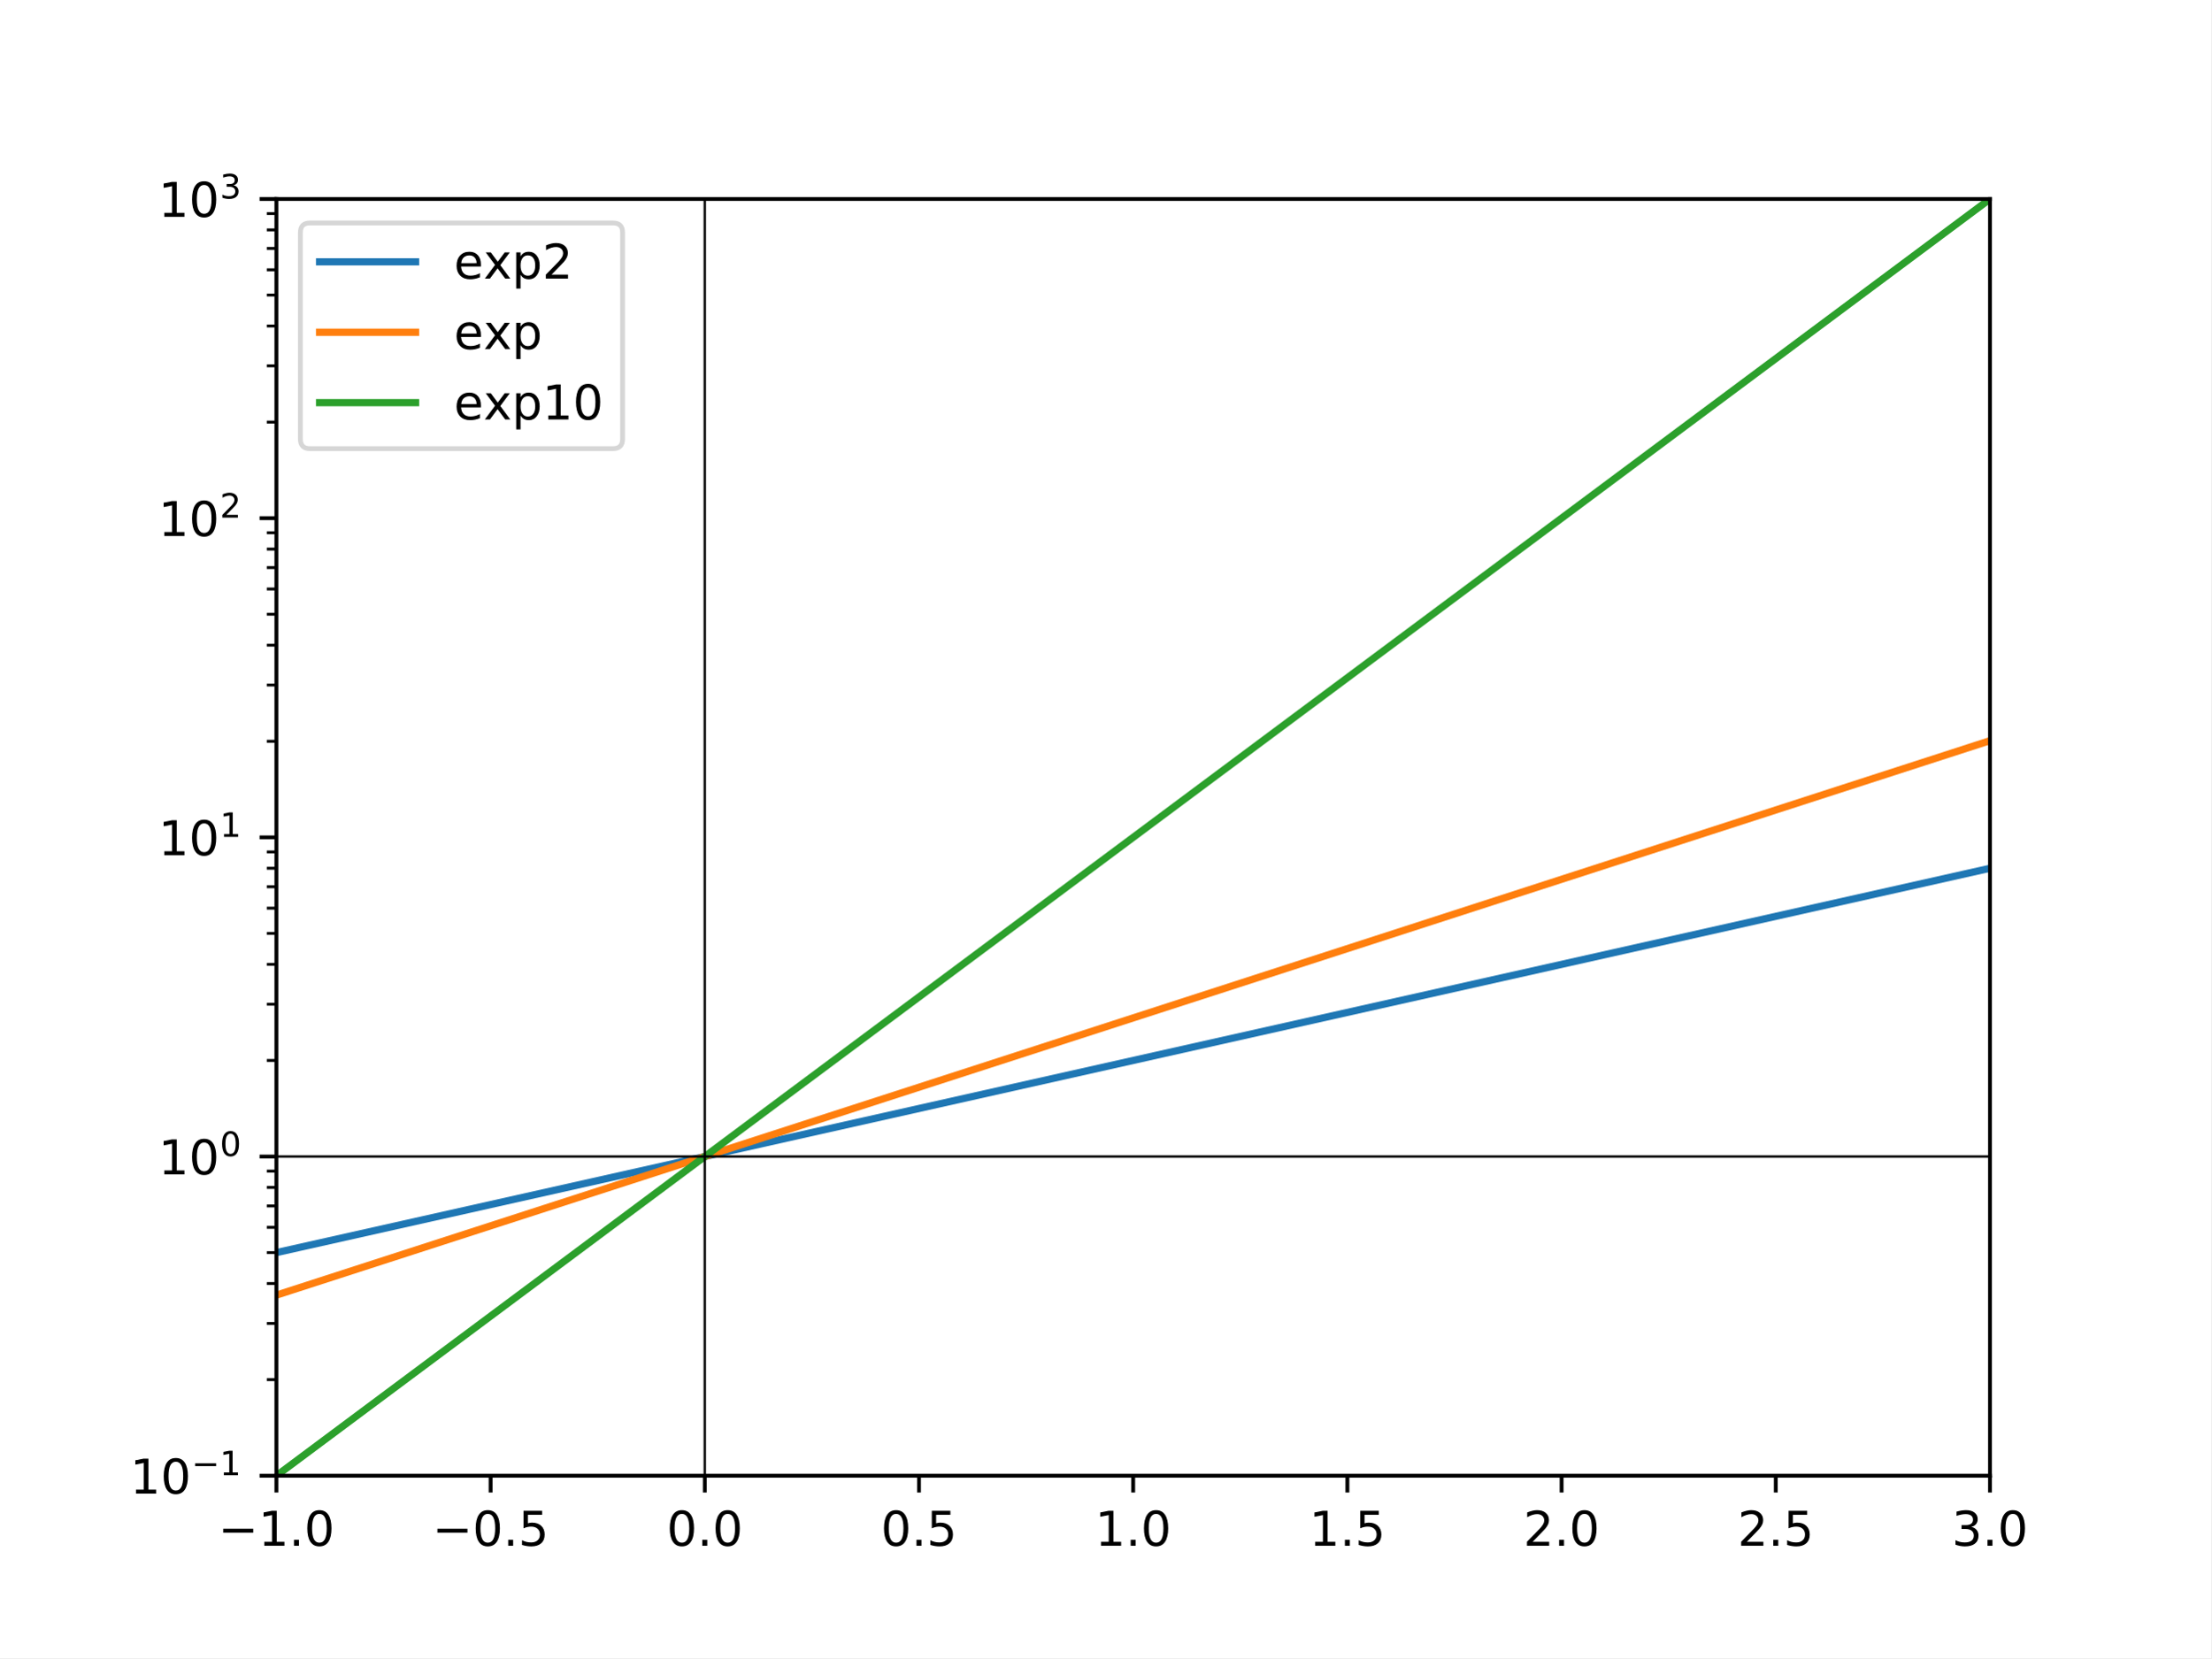
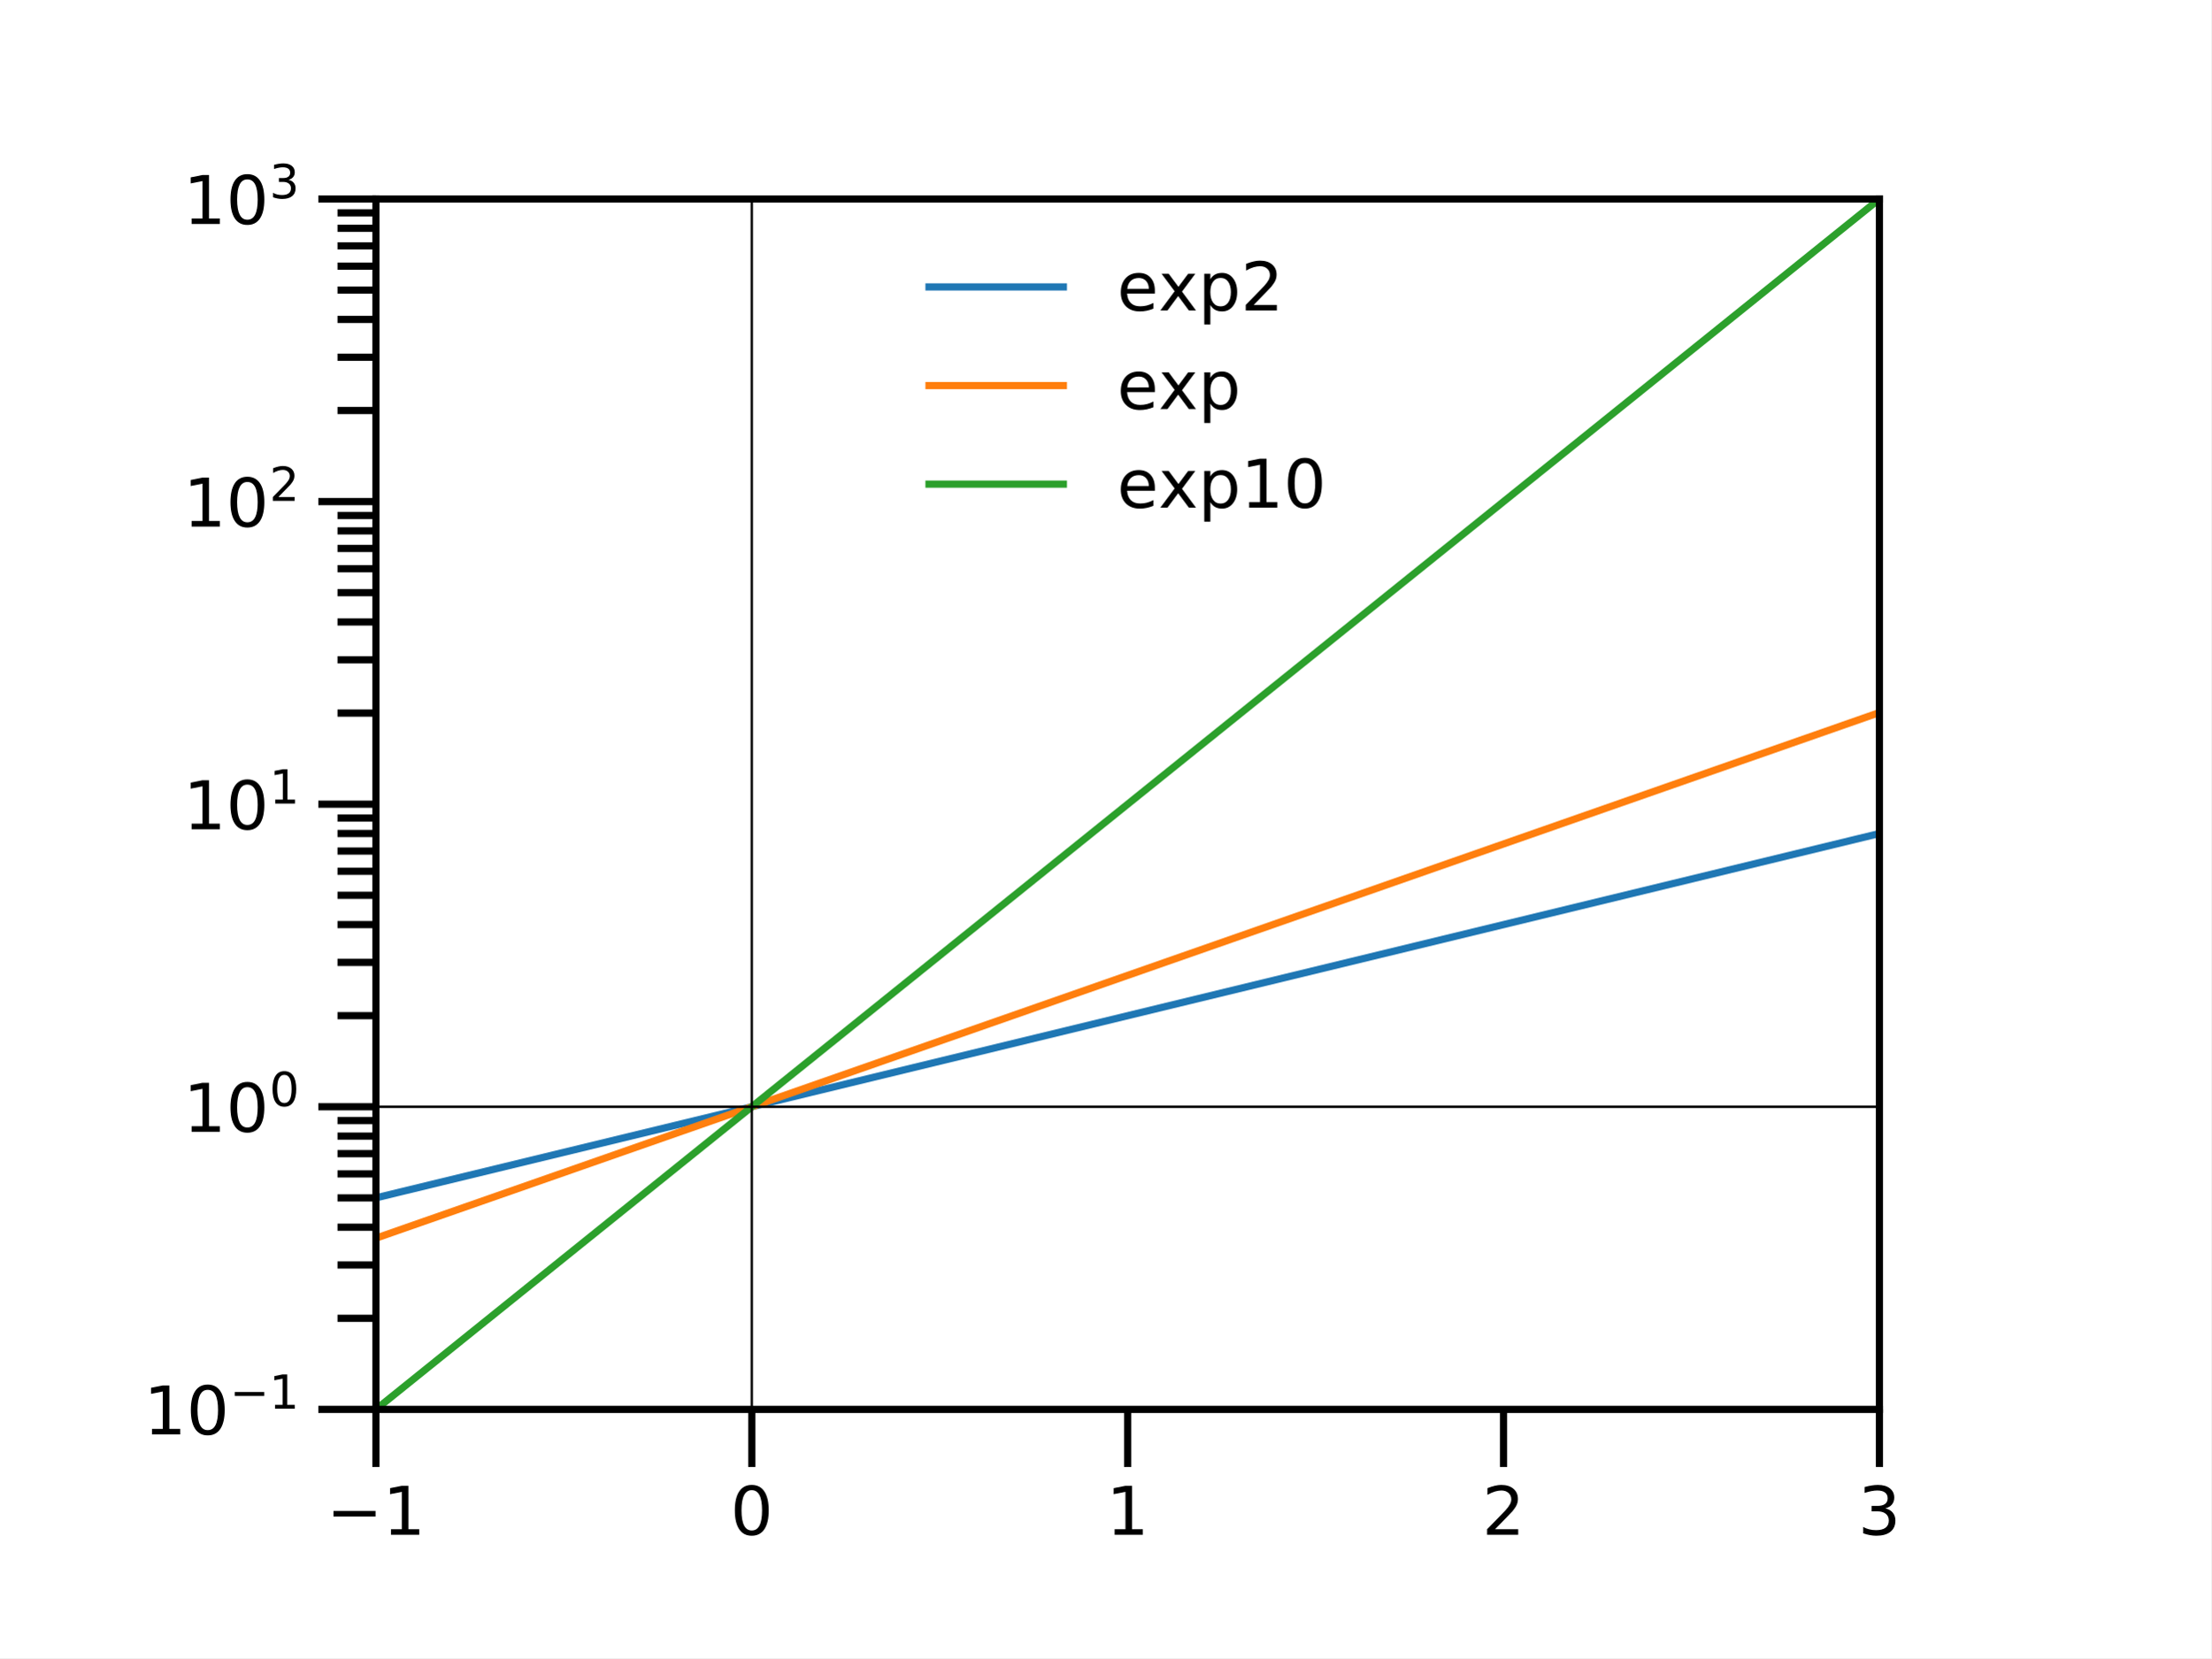
<svg xmlns="http://www.w3.org/2000/svg" xmlns:xlink="http://www.w3.org/1999/xlink" height="345.6pt" version="1.1" viewBox="0 0 460.8 345.6" width="460.8pt">
  <defs>
    <style type="text/css">
*{stroke-linecap:butt;stroke-linejoin:round;}
  </style>
  </defs>
  <g id="figure_1">
    <g id="patch_1">
      <path d="M 0 345.6  L 460.8 345.6  L 460.8 0  L 0 0  z " style="fill:#ffffff;" />
    </g>
    <g id="axes_1">
      <g id="patch_2">
-         <path d="M 57.6 307.584  L 414.72 307.584  L 414.72 41.472  L 57.6 41.472  z " style="fill:#ffffff;" />
+         <path d="M 78.336 293.76  L 391.68 293.76  L 391.68 41.472  L 78.336 41.472  z " style="fill:#ffffff;" />
      </g>
      <g id="matplotlib.axis_1">
        <g id="xtick_1">
          <g id="line2d_1">
            <defs>
-               <path d="M 0 0  L 0 3.5  " id="m877ddd66ae" style="stroke:#000000;stroke-width:0.8;" />
-             </defs>
-             <g>
-               <use style="stroke:#000000;stroke-width:0.8;" x="57.6" xlink:href="#m877ddd66ae" y="307.584" />
+               <path d="M 0 0  L 0 12  " id="m33ee25ffa9" style="stroke:#000000;stroke-width:1.5;" />
+             </defs>
+             <g>
+               <use style="stroke:#000000;stroke-width:1.5;" x="78.336" xlink:href="#m33ee25ffa9" y="293.76" />
            </g>
          </g>
          <g id="text_1">
            <defs>
              <path d="M 10.594 35.5  L 73.188 35.5  L 73.188 27.203  L 10.594 27.203  z " id="DejaVuSans-8722" />
              <path d="M 12.406 8.297  L 28.516 8.297  L 28.516 63.922  L 10.984 60.406  L 10.984 69.391  L 28.422 72.906  L 38.281 72.906  L 38.281 8.297  L 54.391 8.297  L 54.391 0  L 12.406 0  z " id="DejaVuSans-49" />
-               <path d="M 10.688 12.406  L 21 12.406  L 21 0  L 10.688 0  z " id="DejaVuSans-46" />
-               <path d="M 31.781 66.406  Q 24.172 66.406 20.328 58.906  Q 16.5 51.422 16.5 36.375  Q 16.5 21.391 20.328 13.891  Q 24.172 6.391 31.781 6.391  Q 39.453 6.391 43.281 13.891  Q 47.125 21.391 47.125 36.375  Q 47.125 51.422 43.281 58.906  Q 39.453 66.406 31.781 66.406  z M 31.781 74.219  Q 44.047 74.219 50.516 64.516  Q 56.984 54.828 56.984 36.375  Q 56.984 17.969 50.516 8.266  Q 44.047 -1.422 31.781 -1.422  Q 19.531 -1.422 13.062 8.266  Q 6.594 17.969 6.594 36.375  Q 6.594 54.828 13.062 64.516  Q 19.531 74.219 31.781 74.219  z " id="DejaVuSans-48" />
-             </defs>
-             <g transform="translate(45.45859 322.1824)scale(0.1 -0.1)">
+             </defs>
+             <g transform="translate(68.01647 319.8978)scale(0.14 -0.14)">
              <use xlink:href="#DejaVuSans-8722" />
              <use x="83.789" xlink:href="#DejaVuSans-49" />
-               <use x="147.412" xlink:href="#DejaVuSans-46" />
-               <use x="179.199" xlink:href="#DejaVuSans-48" />
            </g>
          </g>
        </g>
        <g id="xtick_2">
          <g id="line2d_2">
            <g>
-               <use style="stroke:#000000;stroke-width:0.8;" x="102.24" xlink:href="#m877ddd66ae" y="307.584" />
+               <use style="stroke:#000000;stroke-width:1.5;" x="156.672" xlink:href="#m33ee25ffa9" y="293.76" />
            </g>
          </g>
          <g id="text_2">
            <defs>
-               <path d="M 10.797 72.906  L 49.516 72.906  L 49.516 64.594  L 19.828 64.594  L 19.828 46.734  Q 21.969 47.469 24.109 47.828  Q 26.266 48.188 28.422 48.188  Q 40.625 48.188 47.75 41.5  Q 54.891 34.812 54.891 23.391  Q 54.891 11.625 47.562 5.094  Q 40.234 -1.422 26.906 -1.422  Q 22.312 -1.422 17.547 -0.641  Q 12.797 0.141 7.719 1.703  L 7.719 11.625  Q 12.109 9.234 16.797 8.062  Q 21.484 6.891 26.703 6.891  Q 35.156 6.891 40.078 11.328  Q 45.016 15.766 45.016 23.391  Q 45.016 31 40.078 35.438  Q 35.156 39.891 26.703 39.891  Q 22.75 39.891 18.812 39.016  Q 14.891 38.141 10.797 36.281  z " id="DejaVuSans-53" />
-             </defs>
-             <g transform="translate(90.09859 322.1824)scale(0.1 -0.1)">
-               <use xlink:href="#DejaVuSans-8722" />
-               <use x="83.789" xlink:href="#DejaVuSans-48" />
-               <use x="147.412" xlink:href="#DejaVuSans-46" />
-               <use x="179.199" xlink:href="#DejaVuSans-53" />
+               <path d="M 31.781 66.406  Q 24.172 66.406 20.328 58.906  Q 16.5 51.422 16.5 36.375  Q 16.5 21.391 20.328 13.891  Q 24.172 6.391 31.781 6.391  Q 39.453 6.391 43.281 13.891  Q 47.125 21.391 47.125 36.375  Q 47.125 51.422 43.281 58.906  Q 39.453 66.406 31.781 66.406  z M 31.781 74.219  Q 44.047 74.219 50.516 64.516  Q 56.984 54.828 56.984 36.375  Q 56.984 17.969 50.516 8.266  Q 44.047 -1.422 31.781 -1.422  Q 19.531 -1.422 13.062 8.266  Q 6.594 17.969 6.594 36.375  Q 6.594 54.828 13.062 64.516  Q 19.531 74.219 31.781 74.219  z " id="DejaVuSans-48" />
+             </defs>
+             <g transform="translate(152.2183 319.8978)scale(0.14 -0.14)">
+               <use xlink:href="#DejaVuSans-48" />
            </g>
          </g>
        </g>
        <g id="xtick_3">
          <g id="line2d_3">
            <g>
-               <use style="stroke:#000000;stroke-width:0.8;" x="146.88" xlink:href="#m877ddd66ae" y="307.584" />
+               <use style="stroke:#000000;stroke-width:1.5;" x="235.008" xlink:href="#m33ee25ffa9" y="293.76" />
            </g>
          </g>
          <g id="text_3">
-             <g transform="translate(138.9284 322.1824)scale(0.1 -0.1)">
-               <use xlink:href="#DejaVuSans-48" />
-               <use x="63.623" xlink:href="#DejaVuSans-46" />
-               <use x="95.41" xlink:href="#DejaVuSans-48" />
+             <g transform="translate(230.5542 319.8978)scale(0.14 -0.14)">
+               <use xlink:href="#DejaVuSans-49" />
            </g>
          </g>
        </g>
        <g id="xtick_4">
          <g id="line2d_4">
            <g>
-               <use style="stroke:#000000;stroke-width:0.8;" x="191.52" xlink:href="#m877ddd66ae" y="307.584" />
+               <use style="stroke:#000000;stroke-width:1.5;" x="313.344" xlink:href="#m33ee25ffa9" y="293.76" />
            </g>
          </g>
          <g id="text_4">
-             <g transform="translate(183.5684 322.1824)scale(0.1 -0.1)">
-               <use xlink:href="#DejaVuSans-48" />
-               <use x="63.623" xlink:href="#DejaVuSans-46" />
-               <use x="95.41" xlink:href="#DejaVuSans-53" />
+             <defs>
+               <path d="M 19.188 8.297  L 53.609 8.297  L 53.609 0  L 7.328 0  L 7.328 8.297  Q 12.938 14.109 22.625 23.891  Q 32.328 33.688 34.812 36.531  Q 39.547 41.844 41.422 45.531  Q 43.312 49.219 43.312 52.781  Q 43.312 58.594 39.234 62.25  Q 35.156 65.922 28.609 65.922  Q 23.969 65.922 18.812 64.312  Q 13.672 62.703 7.812 59.422  L 7.812 69.391  Q 13.766 71.781 18.938 73  Q 24.125 74.219 28.422 74.219  Q 39.75 74.219 46.484 68.547  Q 53.219 62.891 53.219 53.422  Q 53.219 48.922 51.531 44.891  Q 49.859 40.875 45.406 35.406  Q 44.188 33.984 37.641 27.219  Q 31.109 20.453 19.188 8.297  z " id="DejaVuSans-50" />
+             </defs>
+             <g transform="translate(308.8902 319.8978)scale(0.14 -0.14)">
+               <use xlink:href="#DejaVuSans-50" />
            </g>
          </g>
        </g>
        <g id="xtick_5">
          <g id="line2d_5">
            <g>
-               <use style="stroke:#000000;stroke-width:0.8;" x="236.16" xlink:href="#m877ddd66ae" y="307.584" />
+               <use style="stroke:#000000;stroke-width:1.5;" x="391.68" xlink:href="#m33ee25ffa9" y="293.76" />
            </g>
          </g>
          <g id="text_5">
-             <g transform="translate(228.2084 322.1824)scale(0.1 -0.1)">
-               <use xlink:href="#DejaVuSans-49" />
-               <use x="63.623" xlink:href="#DejaVuSans-46" />
-               <use x="95.41" xlink:href="#DejaVuSans-48" />
-             </g>
-           </g>
-         </g>
-         <g id="xtick_6">
-           <g id="line2d_6">
-             <g>
-               <use style="stroke:#000000;stroke-width:0.8;" x="280.8" xlink:href="#m877ddd66ae" y="307.584" />
-             </g>
-           </g>
-           <g id="text_6">
-             <g transform="translate(272.8484 322.1824)scale(0.1 -0.1)">
-               <use xlink:href="#DejaVuSans-49" />
-               <use x="63.623" xlink:href="#DejaVuSans-46" />
-               <use x="95.41" xlink:href="#DejaVuSans-53" />
-             </g>
-           </g>
-         </g>
-         <g id="xtick_7">
-           <g id="line2d_7">
-             <g>
-               <use style="stroke:#000000;stroke-width:0.8;" x="325.44" xlink:href="#m877ddd66ae" y="307.584" />
-             </g>
-           </g>
-           <g id="text_7">
-             <defs>
-               <path d="M 19.188 8.297  L 53.609 8.297  L 53.609 0  L 7.328 0  L 7.328 8.297  Q 12.938 14.109 22.625 23.891  Q 32.328 33.688 34.812 36.531  Q 39.547 41.844 41.422 45.531  Q 43.312 49.219 43.312 52.781  Q 43.312 58.594 39.234 62.25  Q 35.156 65.922 28.609 65.922  Q 23.969 65.922 18.812 64.312  Q 13.672 62.703 7.812 59.422  L 7.812 69.391  Q 13.766 71.781 18.938 73  Q 24.125 74.219 28.422 74.219  Q 39.75 74.219 46.484 68.547  Q 53.219 62.891 53.219 53.422  Q 53.219 48.922 51.531 44.891  Q 49.859 40.875 45.406 35.406  Q 44.188 33.984 37.641 27.219  Q 31.109 20.453 19.188 8.297  z " id="DejaVuSans-50" />
-             </defs>
-             <g transform="translate(317.4884 322.1824)scale(0.1 -0.1)">
-               <use xlink:href="#DejaVuSans-50" />
-               <use x="63.623" xlink:href="#DejaVuSans-46" />
-               <use x="95.41" xlink:href="#DejaVuSans-48" />
-             </g>
-           </g>
-         </g>
-         <g id="xtick_8">
-           <g id="line2d_8">
-             <g>
-               <use style="stroke:#000000;stroke-width:0.8;" x="370.08" xlink:href="#m877ddd66ae" y="307.584" />
-             </g>
-           </g>
-           <g id="text_8">
-             <g transform="translate(362.1284 322.1824)scale(0.1 -0.1)">
-               <use xlink:href="#DejaVuSans-50" />
-               <use x="63.623" xlink:href="#DejaVuSans-46" />
-               <use x="95.41" xlink:href="#DejaVuSans-53" />
-             </g>
-           </g>
-         </g>
-         <g id="xtick_9">
-           <g id="line2d_9">
-             <g>
-               <use style="stroke:#000000;stroke-width:0.8;" x="414.72" xlink:href="#m877ddd66ae" y="307.584" />
-             </g>
-           </g>
-           <g id="text_9">
            <defs>
              <path d="M 40.578 39.312  Q 47.656 37.797 51.625 33  Q 55.609 28.219 55.609 21.188  Q 55.609 10.406 48.188 4.484  Q 40.766 -1.422 27.094 -1.422  Q 22.516 -1.422 17.656 -0.516  Q 12.797 0.391 7.625 2.203  L 7.625 11.719  Q 11.719 9.328 16.594 8.109  Q 21.484 6.891 26.812 6.891  Q 36.078 6.891 40.938 10.547  Q 45.797 14.203 45.797 21.188  Q 45.797 27.641 41.281 31.266  Q 36.766 34.906 28.719 34.906  L 20.219 34.906  L 20.219 43.016  L 29.109 43.016  Q 36.375 43.016 40.234 45.922  Q 44.094 48.828 44.094 54.297  Q 44.094 59.906 40.109 62.906  Q 36.141 65.922 28.719 65.922  Q 24.656 65.922 20.016 65.031  Q 15.375 64.156 9.812 62.312  L 9.812 71.094  Q 15.438 72.656 20.344 73.438  Q 25.25 74.219 29.594 74.219  Q 40.828 74.219 47.359 69.109  Q 53.906 64.016 53.906 55.328  Q 53.906 49.266 50.438 45.094  Q 46.969 40.922 40.578 39.312  z " id="DejaVuSans-51" />
            </defs>
-             <g transform="translate(406.7684 322.1824)scale(0.1 -0.1)">
+             <g transform="translate(387.2262 319.8978)scale(0.14 -0.14)">
              <use xlink:href="#DejaVuSans-51" />
-               <use x="63.623" xlink:href="#DejaVuSans-46" />
-               <use x="95.41" xlink:href="#DejaVuSans-48" />
            </g>
          </g>
        </g>
      </g>
      <g id="matplotlib.axis_2">
        <g id="ytick_1">
-           <g id="line2d_10">
-             <defs>
-               <path d="M 0 0  L -3.5 0  " id="m228cab32b0" style="stroke:#000000;stroke-width:0.8;" />
-             </defs>
-             <g>
-               <use style="stroke:#000000;stroke-width:0.8;" x="57.6" xlink:href="#m228cab32b0" y="307.584" />
-             </g>
-           </g>
-           <g id="text_10">
-             <g transform="translate(27.1 311.3832)scale(0.1 -0.1)">
+           <g id="line2d_6">
+             <defs>
+               <path d="M 0 0  L -12 0  " id="maaa511bc47" style="stroke:#000000;stroke-width:1.5;" />
+             </defs>
+             <g>
+               <use style="stroke:#000000;stroke-width:1.5;" x="78.336" xlink:href="#maaa511bc47" y="293.76" />
+             </g>
+           </g>
+           <g id="text_6">
+             <g transform="translate(29.936 299.0789)scale(0.14 -0.14)">
              <use transform="translate(0 0.684375)" xlink:href="#DejaVuSans-49" />
              <use transform="translate(63.62305 0.684375)" xlink:href="#DejaVuSans-48" />
              <use transform="translate(128.2031 38.96563)scale(0.7)" xlink:href="#DejaVuSans-8722" />
              <use transform="translate(186.8555 38.96563)scale(0.7)" xlink:href="#DejaVuSans-49" />
            </g>
          </g>
        </g>
        <g id="ytick_2">
-           <g id="line2d_11">
-             <g>
-               <use style="stroke:#000000;stroke-width:0.8;" x="57.6" xlink:href="#m228cab32b0" y="241.056" />
-             </g>
-           </g>
-           <g id="text_11">
-             <g transform="translate(33 244.8552)scale(0.1 -0.1)">
+           <g id="line2d_7">
+             <g>
+               <use style="stroke:#000000;stroke-width:1.5;" x="78.336" xlink:href="#maaa511bc47" y="230.688" />
+             </g>
+           </g>
+           <g id="text_7">
+             <g transform="translate(38.196 236.0069)scale(0.14 -0.14)">
              <use transform="translate(0 0.765625)" xlink:href="#DejaVuSans-49" />
              <use transform="translate(63.62305 0.765625)" xlink:href="#DejaVuSans-48" />
              <use transform="translate(128.2031 39.04688)scale(0.7)" xlink:href="#DejaVuSans-48" />
            </g>
          </g>
        </g>
        <g id="ytick_3">
-           <g id="line2d_12">
-             <g>
-               <use style="stroke:#000000;stroke-width:0.8;" x="57.6" xlink:href="#m228cab32b0" y="174.528" />
-             </g>
-           </g>
-           <g id="text_12">
-             <g transform="translate(33 178.3272)scale(0.1 -0.1)">
+           <g id="line2d_8">
+             <g>
+               <use style="stroke:#000000;stroke-width:1.5;" x="78.336" xlink:href="#maaa511bc47" y="167.616" />
+             </g>
+           </g>
+           <g id="text_8">
+             <g transform="translate(38.196 172.9349)scale(0.14 -0.14)">
              <use transform="translate(0 0.684375)" xlink:href="#DejaVuSans-49" />
              <use transform="translate(63.62305 0.684375)" xlink:href="#DejaVuSans-48" />
              <use transform="translate(128.2031 38.96563)scale(0.7)" xlink:href="#DejaVuSans-49" />
            </g>
          </g>
        </g>
        <g id="ytick_4">
-           <g id="line2d_13">
-             <g>
-               <use style="stroke:#000000;stroke-width:0.8;" x="57.6" xlink:href="#m228cab32b0" y="108" />
-             </g>
-           </g>
-           <g id="text_13">
-             <g transform="translate(33 111.7992)scale(0.1 -0.1)">
+           <g id="line2d_9">
+             <g>
+               <use style="stroke:#000000;stroke-width:1.5;" x="78.336" xlink:href="#maaa511bc47" y="104.544" />
+             </g>
+           </g>
+           <g id="text_9">
+             <g transform="translate(38.196 109.8629)scale(0.14 -0.14)">
              <use transform="translate(0 0.765625)" xlink:href="#DejaVuSans-49" />
              <use transform="translate(63.62305 0.765625)" xlink:href="#DejaVuSans-48" />
              <use transform="translate(128.2031 39.04688)scale(0.7)" xlink:href="#DejaVuSans-50" />
            </g>
          </g>
        </g>
        <g id="ytick_5">
-           <g id="line2d_14">
-             <g>
-               <use style="stroke:#000000;stroke-width:0.8;" x="57.6" xlink:href="#m228cab32b0" y="41.472" />
-             </g>
-           </g>
-           <g id="text_14">
-             <g transform="translate(33 45.27122)scale(0.1 -0.1)">
+           <g id="line2d_10">
+             <g>
+               <use style="stroke:#000000;stroke-width:1.5;" x="78.336" xlink:href="#maaa511bc47" y="41.472" />
+             </g>
+           </g>
+           <g id="text_10">
+             <g transform="translate(38.196 46.79091)scale(0.14 -0.14)">
              <use transform="translate(0 0.765625)" xlink:href="#DejaVuSans-49" />
              <use transform="translate(63.62305 0.765625)" xlink:href="#DejaVuSans-48" />
              <use transform="translate(128.2031 39.04688)scale(0.7)" xlink:href="#DejaVuSans-51" />
            </g>
          </g>
        </g>
        <g id="ytick_6">
+           <g id="line2d_11">
+             <defs>
+               <path d="M 0 0  L -8 0  " id="meba00e8afe" style="stroke:#000000;stroke-width:1.5;" />
+             </defs>
+             <g>
+               <use style="stroke:#000000;stroke-width:1.5;" x="78.336" xlink:href="#meba00e8afe" y="274.773" />
+             </g>
+           </g>
+         </g>
+         <g id="ytick_7">
+           <g id="line2d_12">
+             <g>
+               <use style="stroke:#000000;stroke-width:1.5;" x="78.336" xlink:href="#meba00e8afe" y="263.667" />
+             </g>
+           </g>
+         </g>
+         <g id="ytick_8">
+           <g id="line2d_13">
+             <g>
+               <use style="stroke:#000000;stroke-width:1.5;" x="78.336" xlink:href="#meba00e8afe" y="255.787" />
+             </g>
+           </g>
+         </g>
+         <g id="ytick_9">
+           <g id="line2d_14">
+             <g>
+               <use style="stroke:#000000;stroke-width:1.5;" x="78.336" xlink:href="#meba00e8afe" y="249.675" />
+             </g>
+           </g>
+         </g>
+         <g id="ytick_10">
          <g id="line2d_15">
-             <defs>
-               <path d="M 0 0  L -2 0  " id="m1d5ec108ed" style="stroke:#000000;stroke-width:0.6;" />
-             </defs>
-             <g>
-               <use style="stroke:#000000;stroke-width:0.6;" x="57.6" xlink:href="#m1d5ec108ed" y="287.557" />
-             </g>
-           </g>
-         </g>
-         <g id="ytick_7">
+             <g>
+               <use style="stroke:#000000;stroke-width:1.5;" x="78.336" xlink:href="#meba00e8afe" y="244.68" />
+             </g>
+           </g>
+         </g>
+         <g id="ytick_11">
          <g id="line2d_16">
            <g>
-               <use style="stroke:#000000;stroke-width:0.6;" x="57.6" xlink:href="#m1d5ec108ed" y="275.842" />
-             </g>
-           </g>
-         </g>
-         <g id="ytick_8">
+               <use style="stroke:#000000;stroke-width:1.5;" x="78.336" xlink:href="#meba00e8afe" y="240.458" />
+             </g>
+           </g>
+         </g>
+         <g id="ytick_12">
          <g id="line2d_17">
            <g>
-               <use style="stroke:#000000;stroke-width:0.6;" x="57.6" xlink:href="#m1d5ec108ed" y="267.53" />
-             </g>
-           </g>
-         </g>
-         <g id="ytick_9">
+               <use style="stroke:#000000;stroke-width:1.5;" x="78.336" xlink:href="#meba00e8afe" y="236.8" />
+             </g>
+           </g>
+         </g>
+         <g id="ytick_13">
          <g id="line2d_18">
            <g>
-               <use style="stroke:#000000;stroke-width:0.6;" x="57.6" xlink:href="#m1d5ec108ed" y="261.083" />
-             </g>
-           </g>
-         </g>
-         <g id="ytick_10">
+               <use style="stroke:#000000;stroke-width:1.5;" x="78.336" xlink:href="#meba00e8afe" y="233.574" />
+             </g>
+           </g>
+         </g>
+         <g id="ytick_14">
          <g id="line2d_19">
            <g>
-               <use style="stroke:#000000;stroke-width:0.6;" x="57.6" xlink:href="#m1d5ec108ed" y="255.815" />
-             </g>
-           </g>
-         </g>
-         <g id="ytick_11">
+               <use style="stroke:#000000;stroke-width:1.5;" x="78.336" xlink:href="#meba00e8afe" y="211.701" />
+             </g>
+           </g>
+         </g>
+         <g id="ytick_15">
          <g id="line2d_20">
            <g>
-               <use style="stroke:#000000;stroke-width:0.6;" x="57.6" xlink:href="#m1d5ec108ed" y="251.361" />
-             </g>
-           </g>
-         </g>
-         <g id="ytick_12">
+               <use style="stroke:#000000;stroke-width:1.5;" x="78.336" xlink:href="#meba00e8afe" y="200.595" />
+             </g>
+           </g>
+         </g>
+         <g id="ytick_16">
          <g id="line2d_21">
            <g>
-               <use style="stroke:#000000;stroke-width:0.6;" x="57.6" xlink:href="#m1d5ec108ed" y="247.503" />
-             </g>
-           </g>
-         </g>
-         <g id="ytick_13">
+               <use style="stroke:#000000;stroke-width:1.5;" x="78.336" xlink:href="#meba00e8afe" y="192.715" />
+             </g>
+           </g>
+         </g>
+         <g id="ytick_17">
          <g id="line2d_22">
            <g>
-               <use style="stroke:#000000;stroke-width:0.6;" x="57.6" xlink:href="#m1d5ec108ed" y="244.1" />
-             </g>
-           </g>
-         </g>
-         <g id="ytick_14">
+               <use style="stroke:#000000;stroke-width:1.5;" x="78.336" xlink:href="#meba00e8afe" y="186.603" />
+             </g>
+           </g>
+         </g>
+         <g id="ytick_18">
          <g id="line2d_23">
            <g>
-               <use style="stroke:#000000;stroke-width:0.6;" x="57.6" xlink:href="#m1d5ec108ed" y="221.029" />
-             </g>
-           </g>
-         </g>
-         <g id="ytick_15">
+               <use style="stroke:#000000;stroke-width:1.5;" x="78.336" xlink:href="#meba00e8afe" y="181.608" />
+             </g>
+           </g>
+         </g>
+         <g id="ytick_19">
          <g id="line2d_24">
            <g>
-               <use style="stroke:#000000;stroke-width:0.6;" x="57.6" xlink:href="#m1d5ec108ed" y="209.314" />
-             </g>
-           </g>
-         </g>
-         <g id="ytick_16">
+               <use style="stroke:#000000;stroke-width:1.5;" x="78.336" xlink:href="#meba00e8afe" y="177.386" />
+             </g>
+           </g>
+         </g>
+         <g id="ytick_20">
          <g id="line2d_25">
            <g>
-               <use style="stroke:#000000;stroke-width:0.6;" x="57.6" xlink:href="#m1d5ec108ed" y="201.002" />
-             </g>
-           </g>
-         </g>
-         <g id="ytick_17">
+               <use style="stroke:#000000;stroke-width:1.5;" x="78.336" xlink:href="#meba00e8afe" y="173.728" />
+             </g>
+           </g>
+         </g>
+         <g id="ytick_21">
          <g id="line2d_26">
            <g>
-               <use style="stroke:#000000;stroke-width:0.6;" x="57.6" xlink:href="#m1d5ec108ed" y="194.555" />
-             </g>
-           </g>
-         </g>
-         <g id="ytick_18">
+               <use style="stroke:#000000;stroke-width:1.5;" x="78.336" xlink:href="#meba00e8afe" y="170.502" />
+             </g>
+           </g>
+         </g>
+         <g id="ytick_22">
          <g id="line2d_27">
            <g>
-               <use style="stroke:#000000;stroke-width:0.6;" x="57.6" xlink:href="#m1d5ec108ed" y="189.287" />
-             </g>
-           </g>
-         </g>
-         <g id="ytick_19">
+               <use style="stroke:#000000;stroke-width:1.5;" x="78.336" xlink:href="#meba00e8afe" y="148.629" />
+             </g>
+           </g>
+         </g>
+         <g id="ytick_23">
          <g id="line2d_28">
            <g>
-               <use style="stroke:#000000;stroke-width:0.6;" x="57.6" xlink:href="#m1d5ec108ed" y="184.833" />
-             </g>
-           </g>
-         </g>
-         <g id="ytick_20">
+               <use style="stroke:#000000;stroke-width:1.5;" x="78.336" xlink:href="#meba00e8afe" y="137.523" />
+             </g>
+           </g>
+         </g>
+         <g id="ytick_24">
          <g id="line2d_29">
            <g>
-               <use style="stroke:#000000;stroke-width:0.6;" x="57.6" xlink:href="#m1d5ec108ed" y="180.975" />
-             </g>
-           </g>
-         </g>
-         <g id="ytick_21">
+               <use style="stroke:#000000;stroke-width:1.5;" x="78.336" xlink:href="#meba00e8afe" y="129.643" />
+             </g>
+           </g>
+         </g>
+         <g id="ytick_25">
          <g id="line2d_30">
            <g>
-               <use style="stroke:#000000;stroke-width:0.6;" x="57.6" xlink:href="#m1d5ec108ed" y="177.572" />
-             </g>
-           </g>
-         </g>
-         <g id="ytick_22">
+               <use style="stroke:#000000;stroke-width:1.5;" x="78.336" xlink:href="#meba00e8afe" y="123.531" />
+             </g>
+           </g>
+         </g>
+         <g id="ytick_26">
          <g id="line2d_31">
            <g>
-               <use style="stroke:#000000;stroke-width:0.6;" x="57.6" xlink:href="#m1d5ec108ed" y="154.501" />
-             </g>
-           </g>
-         </g>
-         <g id="ytick_23">
+               <use style="stroke:#000000;stroke-width:1.5;" x="78.336" xlink:href="#meba00e8afe" y="118.536" />
+             </g>
+           </g>
+         </g>
+         <g id="ytick_27">
          <g id="line2d_32">
            <g>
-               <use style="stroke:#000000;stroke-width:0.6;" x="57.6" xlink:href="#m1d5ec108ed" y="142.786" />
-             </g>
-           </g>
-         </g>
-         <g id="ytick_24">
+               <use style="stroke:#000000;stroke-width:1.5;" x="78.336" xlink:href="#meba00e8afe" y="114.314" />
+             </g>
+           </g>
+         </g>
+         <g id="ytick_28">
          <g id="line2d_33">
            <g>
-               <use style="stroke:#000000;stroke-width:0.6;" x="57.6" xlink:href="#m1d5ec108ed" y="134.474" />
-             </g>
-           </g>
-         </g>
-         <g id="ytick_25">
+               <use style="stroke:#000000;stroke-width:1.5;" x="78.336" xlink:href="#meba00e8afe" y="110.656" />
+             </g>
+           </g>
+         </g>
+         <g id="ytick_29">
          <g id="line2d_34">
            <g>
-               <use style="stroke:#000000;stroke-width:0.6;" x="57.6" xlink:href="#m1d5ec108ed" y="128.027" />
-             </g>
-           </g>
-         </g>
-         <g id="ytick_26">
+               <use style="stroke:#000000;stroke-width:1.5;" x="78.336" xlink:href="#meba00e8afe" y="107.43" />
+             </g>
+           </g>
+         </g>
+         <g id="ytick_30">
          <g id="line2d_35">
            <g>
-               <use style="stroke:#000000;stroke-width:0.6;" x="57.6" xlink:href="#m1d5ec108ed" y="122.759" />
-             </g>
-           </g>
-         </g>
-         <g id="ytick_27">
+               <use style="stroke:#000000;stroke-width:1.5;" x="78.336" xlink:href="#meba00e8afe" y="85.557" />
+             </g>
+           </g>
+         </g>
+         <g id="ytick_31">
          <g id="line2d_36">
            <g>
-               <use style="stroke:#000000;stroke-width:0.6;" x="57.6" xlink:href="#m1d5ec108ed" y="118.305" />
-             </g>
-           </g>
-         </g>
-         <g id="ytick_28">
+               <use style="stroke:#000000;stroke-width:1.5;" x="78.336" xlink:href="#meba00e8afe" y="74.451" />
+             </g>
+           </g>
+         </g>
+         <g id="ytick_32">
          <g id="line2d_37">
            <g>
-               <use style="stroke:#000000;stroke-width:0.6;" x="57.6" xlink:href="#m1d5ec108ed" y="114.447" />
-             </g>
-           </g>
-         </g>
-         <g id="ytick_29">
+               <use style="stroke:#000000;stroke-width:1.5;" x="78.336" xlink:href="#meba00e8afe" y="66.571" />
+             </g>
+           </g>
+         </g>
+         <g id="ytick_33">
          <g id="line2d_38">
            <g>
-               <use style="stroke:#000000;stroke-width:0.6;" x="57.6" xlink:href="#m1d5ec108ed" y="111.044" />
-             </g>
-           </g>
-         </g>
-         <g id="ytick_30">
+               <use style="stroke:#000000;stroke-width:1.5;" x="78.336" xlink:href="#meba00e8afe" y="60.459" />
+             </g>
+           </g>
+         </g>
+         <g id="ytick_34">
          <g id="line2d_39">
            <g>
-               <use style="stroke:#000000;stroke-width:0.6;" x="57.6" xlink:href="#m1d5ec108ed" y="87.973" />
-             </g>
-           </g>
-         </g>
-         <g id="ytick_31">
+               <use style="stroke:#000000;stroke-width:1.5;" x="78.336" xlink:href="#meba00e8afe" y="55.464" />
+             </g>
+           </g>
+         </g>
+         <g id="ytick_35">
          <g id="line2d_40">
            <g>
-               <use style="stroke:#000000;stroke-width:0.6;" x="57.6" xlink:href="#m1d5ec108ed" y="76.258" />
-             </g>
-           </g>
-         </g>
-         <g id="ytick_32">
+               <use style="stroke:#000000;stroke-width:1.5;" x="78.336" xlink:href="#meba00e8afe" y="51.242" />
+             </g>
+           </g>
+         </g>
+         <g id="ytick_36">
          <g id="line2d_41">
            <g>
-               <use style="stroke:#000000;stroke-width:0.6;" x="57.6" xlink:href="#m1d5ec108ed" y="67.946" />
-             </g>
-           </g>
-         </g>
-         <g id="ytick_33">
+               <use style="stroke:#000000;stroke-width:1.5;" x="78.336" xlink:href="#meba00e8afe" y="47.584" />
+             </g>
+           </g>
+         </g>
+         <g id="ytick_37">
          <g id="line2d_42">
            <g>
-               <use style="stroke:#000000;stroke-width:0.6;" x="57.6" xlink:href="#m1d5ec108ed" y="61.499" />
-             </g>
-           </g>
-         </g>
-         <g id="ytick_34">
-           <g id="line2d_43">
-             <g>
-               <use style="stroke:#000000;stroke-width:0.6;" x="57.6" xlink:href="#m1d5ec108ed" y="56.231" />
-             </g>
-           </g>
-         </g>
-         <g id="ytick_35">
-           <g id="line2d_44">
-             <g>
-               <use style="stroke:#000000;stroke-width:0.6;" x="57.6" xlink:href="#m1d5ec108ed" y="51.777" />
-             </g>
-           </g>
-         </g>
-         <g id="ytick_36">
-           <g id="line2d_45">
-             <g>
-               <use style="stroke:#000000;stroke-width:0.6;" x="57.6" xlink:href="#m1d5ec108ed" y="47.919" />
-             </g>
-           </g>
-         </g>
-         <g id="ytick_37">
-           <g id="line2d_46">
-             <g>
-               <use style="stroke:#000000;stroke-width:0.6;" x="57.6" xlink:href="#m1d5ec108ed" y="44.516" />
-             </g>
-           </g>
-         </g>
+               <use style="stroke:#000000;stroke-width:1.5;" x="78.336" xlink:href="#meba00e8afe" y="44.358" />
+             </g>
+           </g>
+         </g>
+       </g>
+       <g id="line2d_43">
+         <path clip-path="url(#p32d25306ac)" d="M 77.553 249.864  L 392.463 173.538  L 392.463 173.538  " style="fill:none;stroke:#1f77b4;stroke-linecap:square;stroke-width:1.5;" />
+       </g>
+       <g id="line2d_44">
+         <path clip-path="url(#p32d25306ac)" d="M 77.553 258.354  L 392.463 148.239  L 392.463 148.239  " style="fill:none;stroke:#ff7f0e;stroke-linecap:square;stroke-width:1.5;" />
+       </g>
+       <g id="line2d_45">
+         <path clip-path="url(#p32d25306ac)" d="M 77.553 294.391  L 392.463 40.841  L 392.463 40.841  " style="fill:none;stroke:#2ca02c;stroke-linecap:square;stroke-width:1.5;" />
+       </g>
+       <g id="line2d_46">
+         <path clip-path="url(#p32d25306ac)" d="M 156.672 293.76  L 156.672 41.472  " style="fill:none;stroke:#000000;stroke-linecap:square;stroke-width:0.5;" />
      </g>
      <g id="line2d_47">
-         <path clip-path="url(#p4c351029ff)" d="M 56.707 261.283  L 415.613 180.775  L 415.613 180.775  " style="fill:none;stroke:#1f77b4;stroke-linecap:square;stroke-width:1.5;" />
-       </g>
-       <g id="line2d_48">
-         <path clip-path="url(#p4c351029ff)" d="M 56.707 270.238  L 415.613 154.089  L 415.613 154.089  " style="fill:none;stroke:#ff7f0e;stroke-linecap:square;stroke-width:1.5;" />
-       </g>
-       <g id="line2d_49">
-         <path clip-path="url(#p4c351029ff)" d="M 56.707 308.249  L 415.613 40.807  L 415.613 40.807  " style="fill:none;stroke:#2ca02c;stroke-linecap:square;stroke-width:1.5;" />
-       </g>
-       <g id="line2d_50">
-         <path clip-path="url(#p4c351029ff)" d="M 146.88 307.584  L 146.88 41.472  " style="fill:none;stroke:#000000;stroke-linecap:square;stroke-width:0.5;" />
-       </g>
-       <g id="line2d_51">
-         <path clip-path="url(#p4c351029ff)" d="M 57.6 241.056  L 414.72 241.056  " style="fill:none;stroke:#000000;stroke-linecap:square;stroke-width:0.5;" />
+         <path clip-path="url(#p32d25306ac)" d="M 78.336 230.688  L 391.68 230.688  " style="fill:none;stroke:#000000;stroke-linecap:square;stroke-width:0.5;" />
      </g>
      <g id="patch_3">
-         <path d="M 57.6 307.584  L 57.6 41.472  " style="fill:none;stroke:#000000;stroke-linecap:square;stroke-linejoin:miter;stroke-width:0.8;" />
+         <path d="M 78.336 293.76  L 78.336 41.472  " style="fill:none;stroke:#000000;stroke-linecap:square;stroke-linejoin:miter;stroke-width:1.5;" />
      </g>
      <g id="patch_4">
-         <path d="M 414.72 307.584  L 414.72 41.472  " style="fill:none;stroke:#000000;stroke-linecap:square;stroke-linejoin:miter;stroke-width:0.8;" />
+         <path d="M 391.68 293.76  L 391.68 41.472  " style="fill:none;stroke:#000000;stroke-linecap:square;stroke-linejoin:miter;stroke-width:1.5;" />
      </g>
      <g id="patch_5">
-         <path d="M 57.6 307.584  L 414.72 307.584  " style="fill:none;stroke:#000000;stroke-linecap:square;stroke-linejoin:miter;stroke-width:0.8;" />
+         <path d="M 78.336 293.76  L 391.68 293.76  " style="fill:none;stroke:#000000;stroke-linecap:square;stroke-linejoin:miter;stroke-width:1.5;" />
      </g>
      <g id="patch_6">
-         <path d="M 57.6 41.472  L 414.72 41.472  " style="fill:none;stroke:#000000;stroke-linecap:square;stroke-linejoin:miter;stroke-width:0.8;" />
+         <path d="M 78.336 41.472  L 391.68 41.472  " style="fill:none;stroke:#000000;stroke-linecap:square;stroke-linejoin:miter;stroke-width:1.5;" />
      </g>
      <g id="legend_1">
        <g id="patch_7">
-           <path d="M 64.6 93.506  L 127.744 93.506  Q 129.744 93.506 129.744 91.506  L 129.744 48.472  Q 129.744 46.472 127.744 46.472  L 64.6 46.472  Q 62.6 46.472 62.6 48.472  L 62.6 91.506  Q 62.6 93.506 64.6 93.506  z " style="fill:#ffffff;opacity:0.8;stroke:#cccccc;stroke-linejoin:miter;" />
-         </g>
-         <g id="line2d_52">
-           <path d="M 66.6 54.57  L 86.6 54.57  " style="fill:none;stroke:#1f77b4;stroke-linecap:square;stroke-width:1.5;" />
-         </g>
-         <g id="line2d_53" />
-         <g id="text_15">
+           <path d="M 190.807 114.32  L 279.209 114.32  Q 282.009 114.32 282.009 111.52  L 282.009 51.272  Q 282.009 48.472 279.209 48.472  L 190.807 48.472  Q 188.007 48.472 188.007 51.272  L 188.007 111.52  Q 188.007 114.32 190.807 114.32  z " style="fill:none;opacity:0;" />
+         </g>
+         <g id="line2d_48">
+           <path d="M 193.607 59.81  L 221.607 59.81  " style="fill:none;stroke:#1f77b4;stroke-linecap:square;stroke-width:1.5;" />
+         </g>
+         <g id="line2d_49" />
+         <g id="text_11">
          <defs>
            <path d="M 56.203 29.594  L 56.203 25.203  L 14.891 25.203  Q 15.484 15.922 20.484 11.062  Q 25.484 6.203 34.422 6.203  Q 39.594 6.203 44.453 7.469  Q 49.312 8.734 54.109 11.281  L 54.109 2.781  Q 49.266 0.734 44.188 -0.344  Q 39.109 -1.422 33.891 -1.422  Q 20.797 -1.422 13.156 6.188  Q 5.516 13.812 5.516 26.812  Q 5.516 40.234 12.766 48.109  Q 20.016 56 32.328 56  Q 43.359 56 49.781 48.891  Q 56.203 41.797 56.203 29.594  z M 47.219 32.234  Q 47.125 39.594 43.094 43.984  Q 39.062 48.391 32.422 48.391  Q 24.906 48.391 20.391 44.141  Q 15.875 39.891 15.188 32.172  z " id="DejaVuSans-101" />
            <path d="M 54.891 54.688  L 35.109 28.078  L 55.906 0  L 45.312 0  L 29.391 21.484  L 13.484 0  L 2.875 0  L 24.125 28.609  L 4.688 54.688  L 15.281 54.688  L 29.781 35.203  L 44.281 54.688  z " id="DejaVuSans-120" />
            <path d="M 18.109 8.203  L 18.109 -20.797  L 9.078 -20.797  L 9.078 54.688  L 18.109 54.688  L 18.109 46.391  Q 20.953 51.266 25.266 53.625  Q 29.594 56 35.594 56  Q 45.562 56 51.781 48.094  Q 58.016 40.188 58.016 27.297  Q 58.016 14.406 51.781 6.484  Q 45.562 -1.422 35.594 -1.422  Q 29.594 -1.422 25.266 0.953  Q 20.953 3.328 18.109 8.203  z M 48.688 27.297  Q 48.688 37.203 44.609 42.844  Q 40.531 48.484 33.406 48.484  Q 26.266 48.484 22.188 42.844  Q 18.109 37.203 18.109 27.297  Q 18.109 17.391 22.188 11.75  Q 26.266 6.109 33.406 6.109  Q 40.531 6.109 44.609 11.75  Q 48.688 17.391 48.688 27.297  z " id="DejaVuSans-112" />
          </defs>
-           <g transform="translate(94.6 58.07044)scale(0.1 -0.1)">
+           <g transform="translate(232.8074 64.70981)scale(0.14 -0.14)">
            <use xlink:href="#DejaVuSans-101" />
            <use x="61.508" xlink:href="#DejaVuSans-120" />
            <use x="120.688" xlink:href="#DejaVuSans-112" />
            <use x="184.164" xlink:href="#DejaVuSans-50" />
          </g>
        </g>
-         <g id="line2d_54">
-           <path d="M 66.6 69.249  L 86.6 69.249  " style="fill:none;stroke:#ff7f0e;stroke-linecap:square;stroke-width:1.5;" />
-         </g>
-         <g id="line2d_55" />
-         <g id="text_16">
-           <g transform="translate(94.6 72.74856)scale(0.1 -0.1)">
+         <g id="line2d_50">
+           <path d="M 193.607 80.359  L 221.607 80.359  " style="fill:none;stroke:#ff7f0e;stroke-linecap:square;stroke-width:1.5;" />
+         </g>
+         <g id="line2d_51" />
+         <g id="text_12">
+           <g transform="translate(232.8074 85.25919)scale(0.14 -0.14)">
            <use xlink:href="#DejaVuSans-101" />
            <use x="61.508" xlink:href="#DejaVuSans-120" />
            <use x="120.688" xlink:href="#DejaVuSans-112" />
          </g>
        </g>
-         <g id="line2d_56">
-           <path d="M 66.6 83.927  L 86.6 83.927  " style="fill:none;stroke:#2ca02c;stroke-linecap:square;stroke-width:1.5;" />
-         </g>
-         <g id="line2d_57" />
-         <g id="text_17">
-           <g transform="translate(94.6 87.42669)scale(0.1 -0.1)">
+         <g id="line2d_52">
+           <path d="M 193.607 100.909  L 221.607 100.909  " style="fill:none;stroke:#2ca02c;stroke-linecap:square;stroke-width:1.5;" />
+         </g>
+         <g id="line2d_53" />
+         <g id="text_13">
+           <g transform="translate(232.8074 105.8086)scale(0.14 -0.14)">
            <use xlink:href="#DejaVuSans-101" />
            <use x="61.508" xlink:href="#DejaVuSans-120" />
            <use x="120.688" xlink:href="#DejaVuSans-112" />
            <use x="184.164" xlink:href="#DejaVuSans-49" />
            <use x="247.787" xlink:href="#DejaVuSans-48" />
          </g>
        </g>
      </g>
    </g>
  </g>
  <defs>
-     <clipPath id="p4c351029ff">
-       <rect height="266.112" width="357.12" x="57.6" y="41.472" />
+     <clipPath id="p32d25306ac">
+       <rect height="252.288" width="313.344" x="78.336" y="41.472" />
    </clipPath>
  </defs>
</svg>
